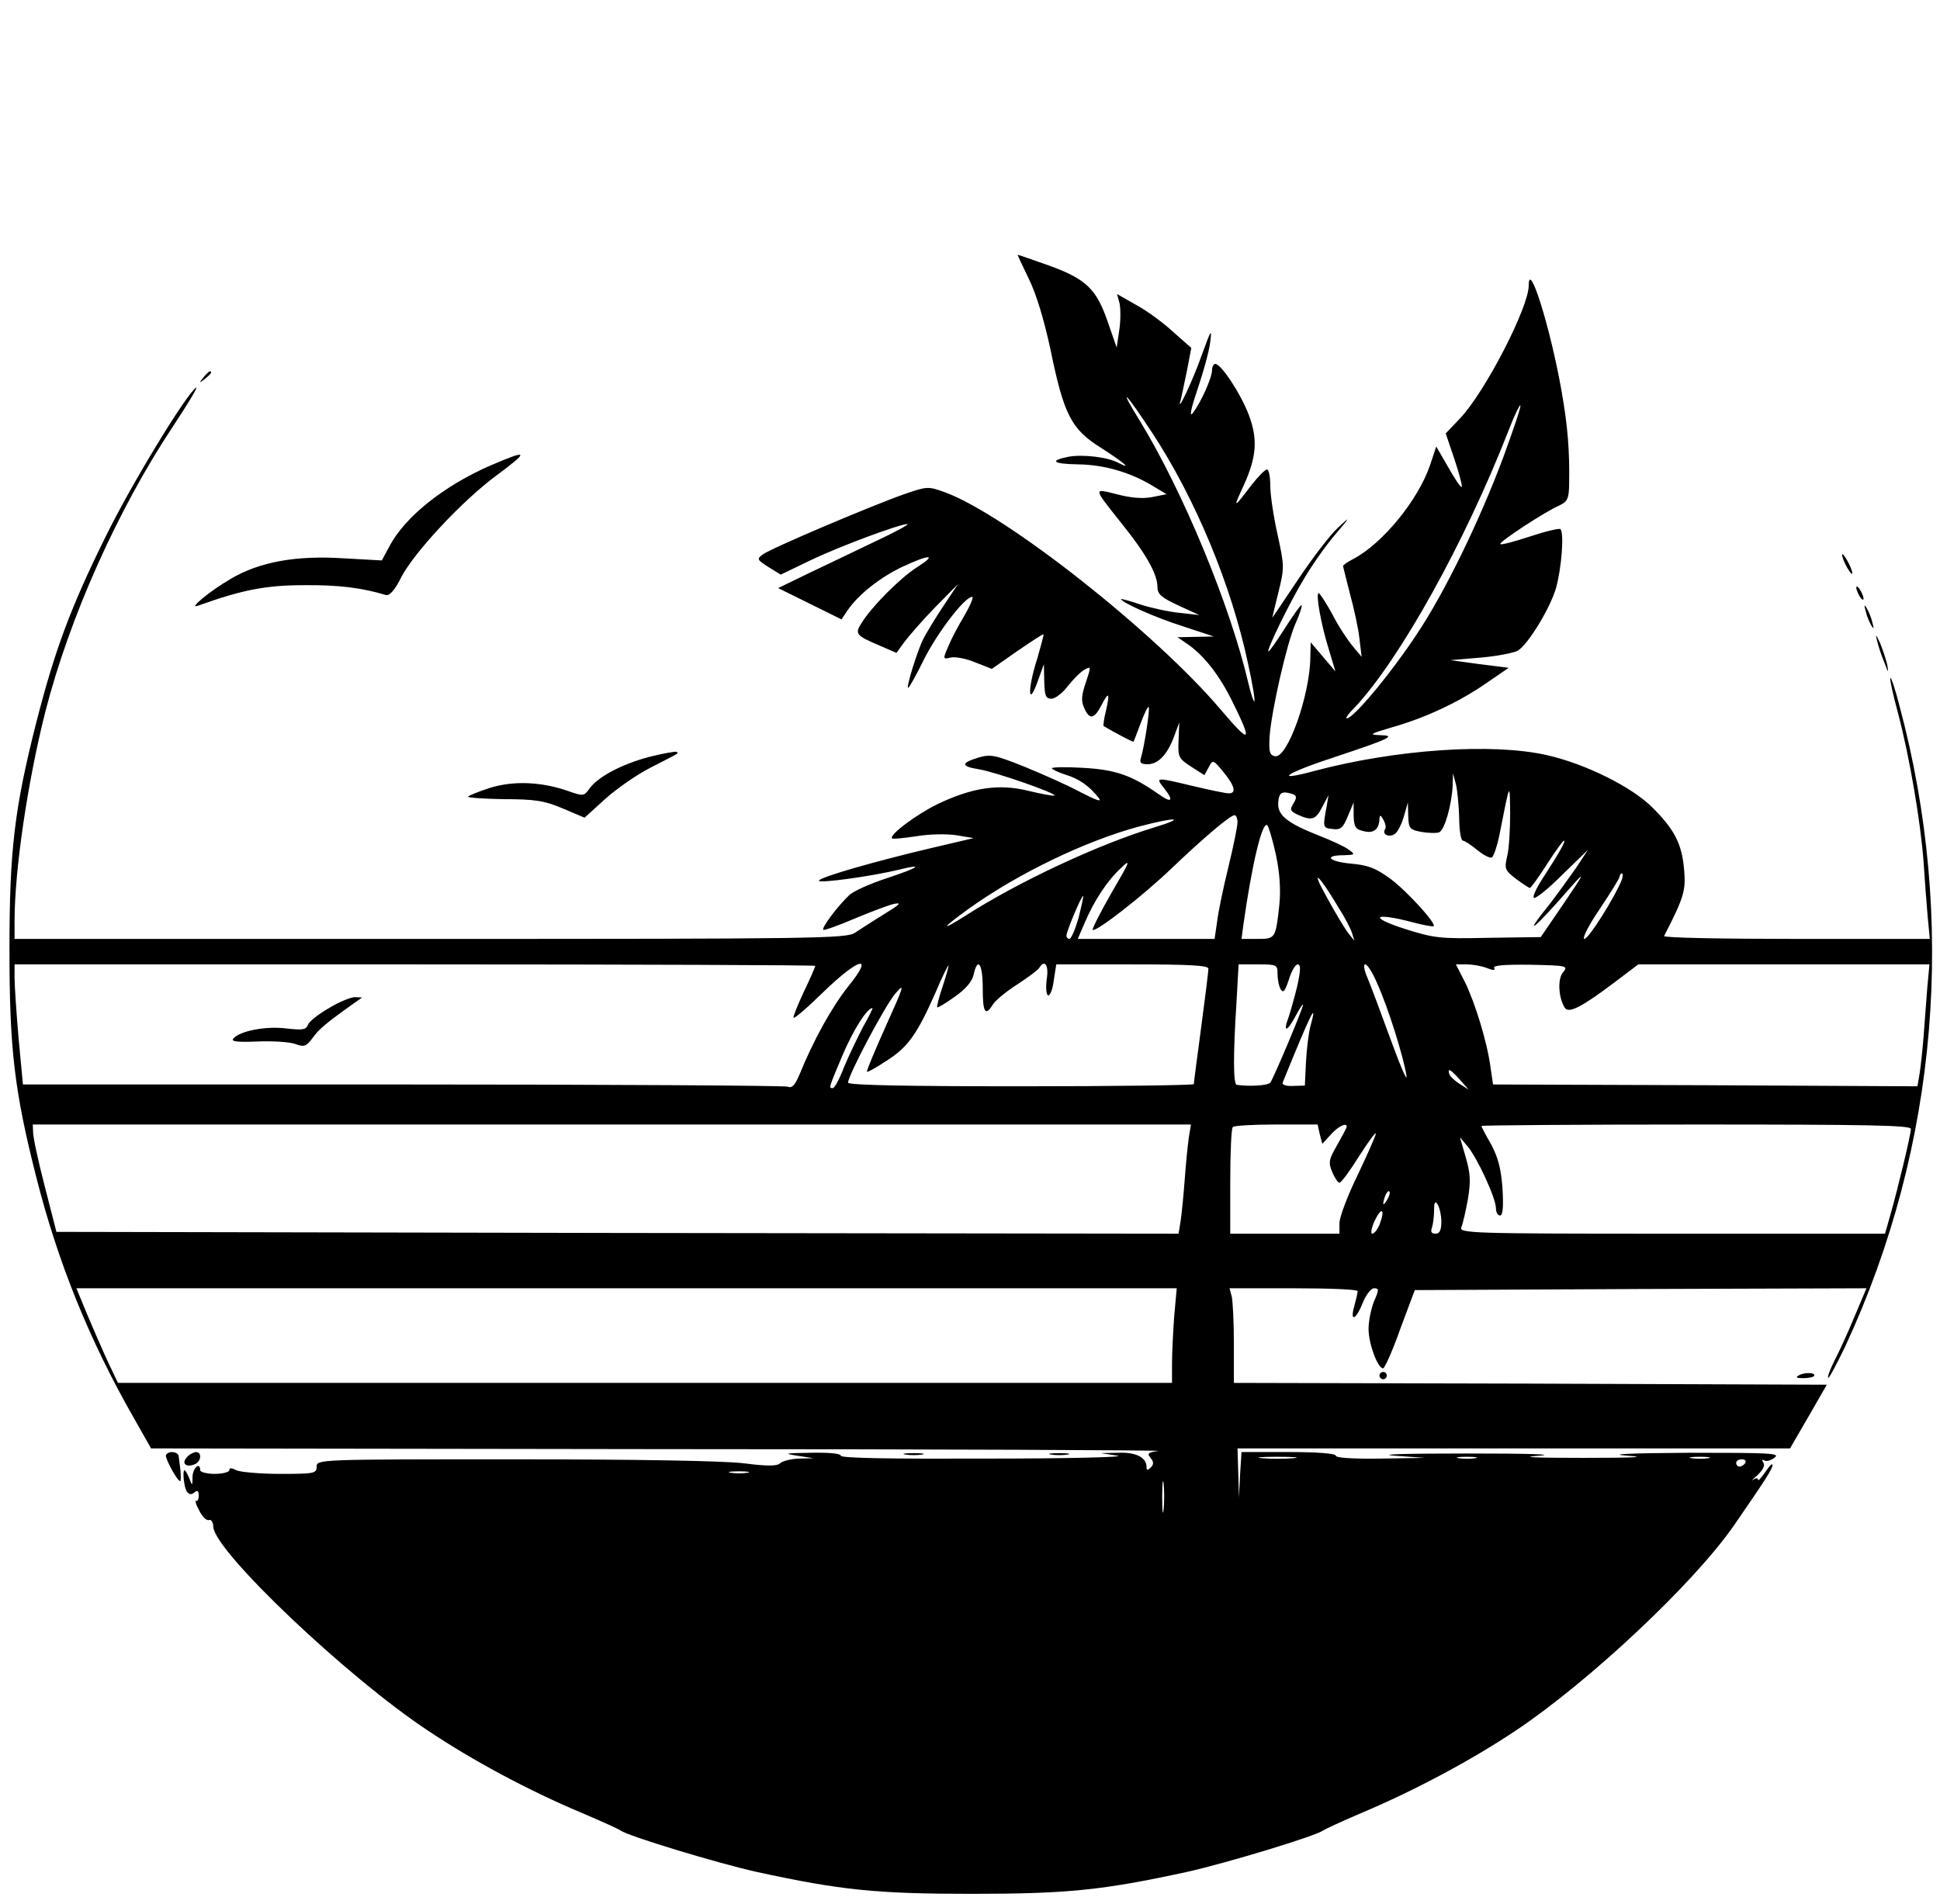
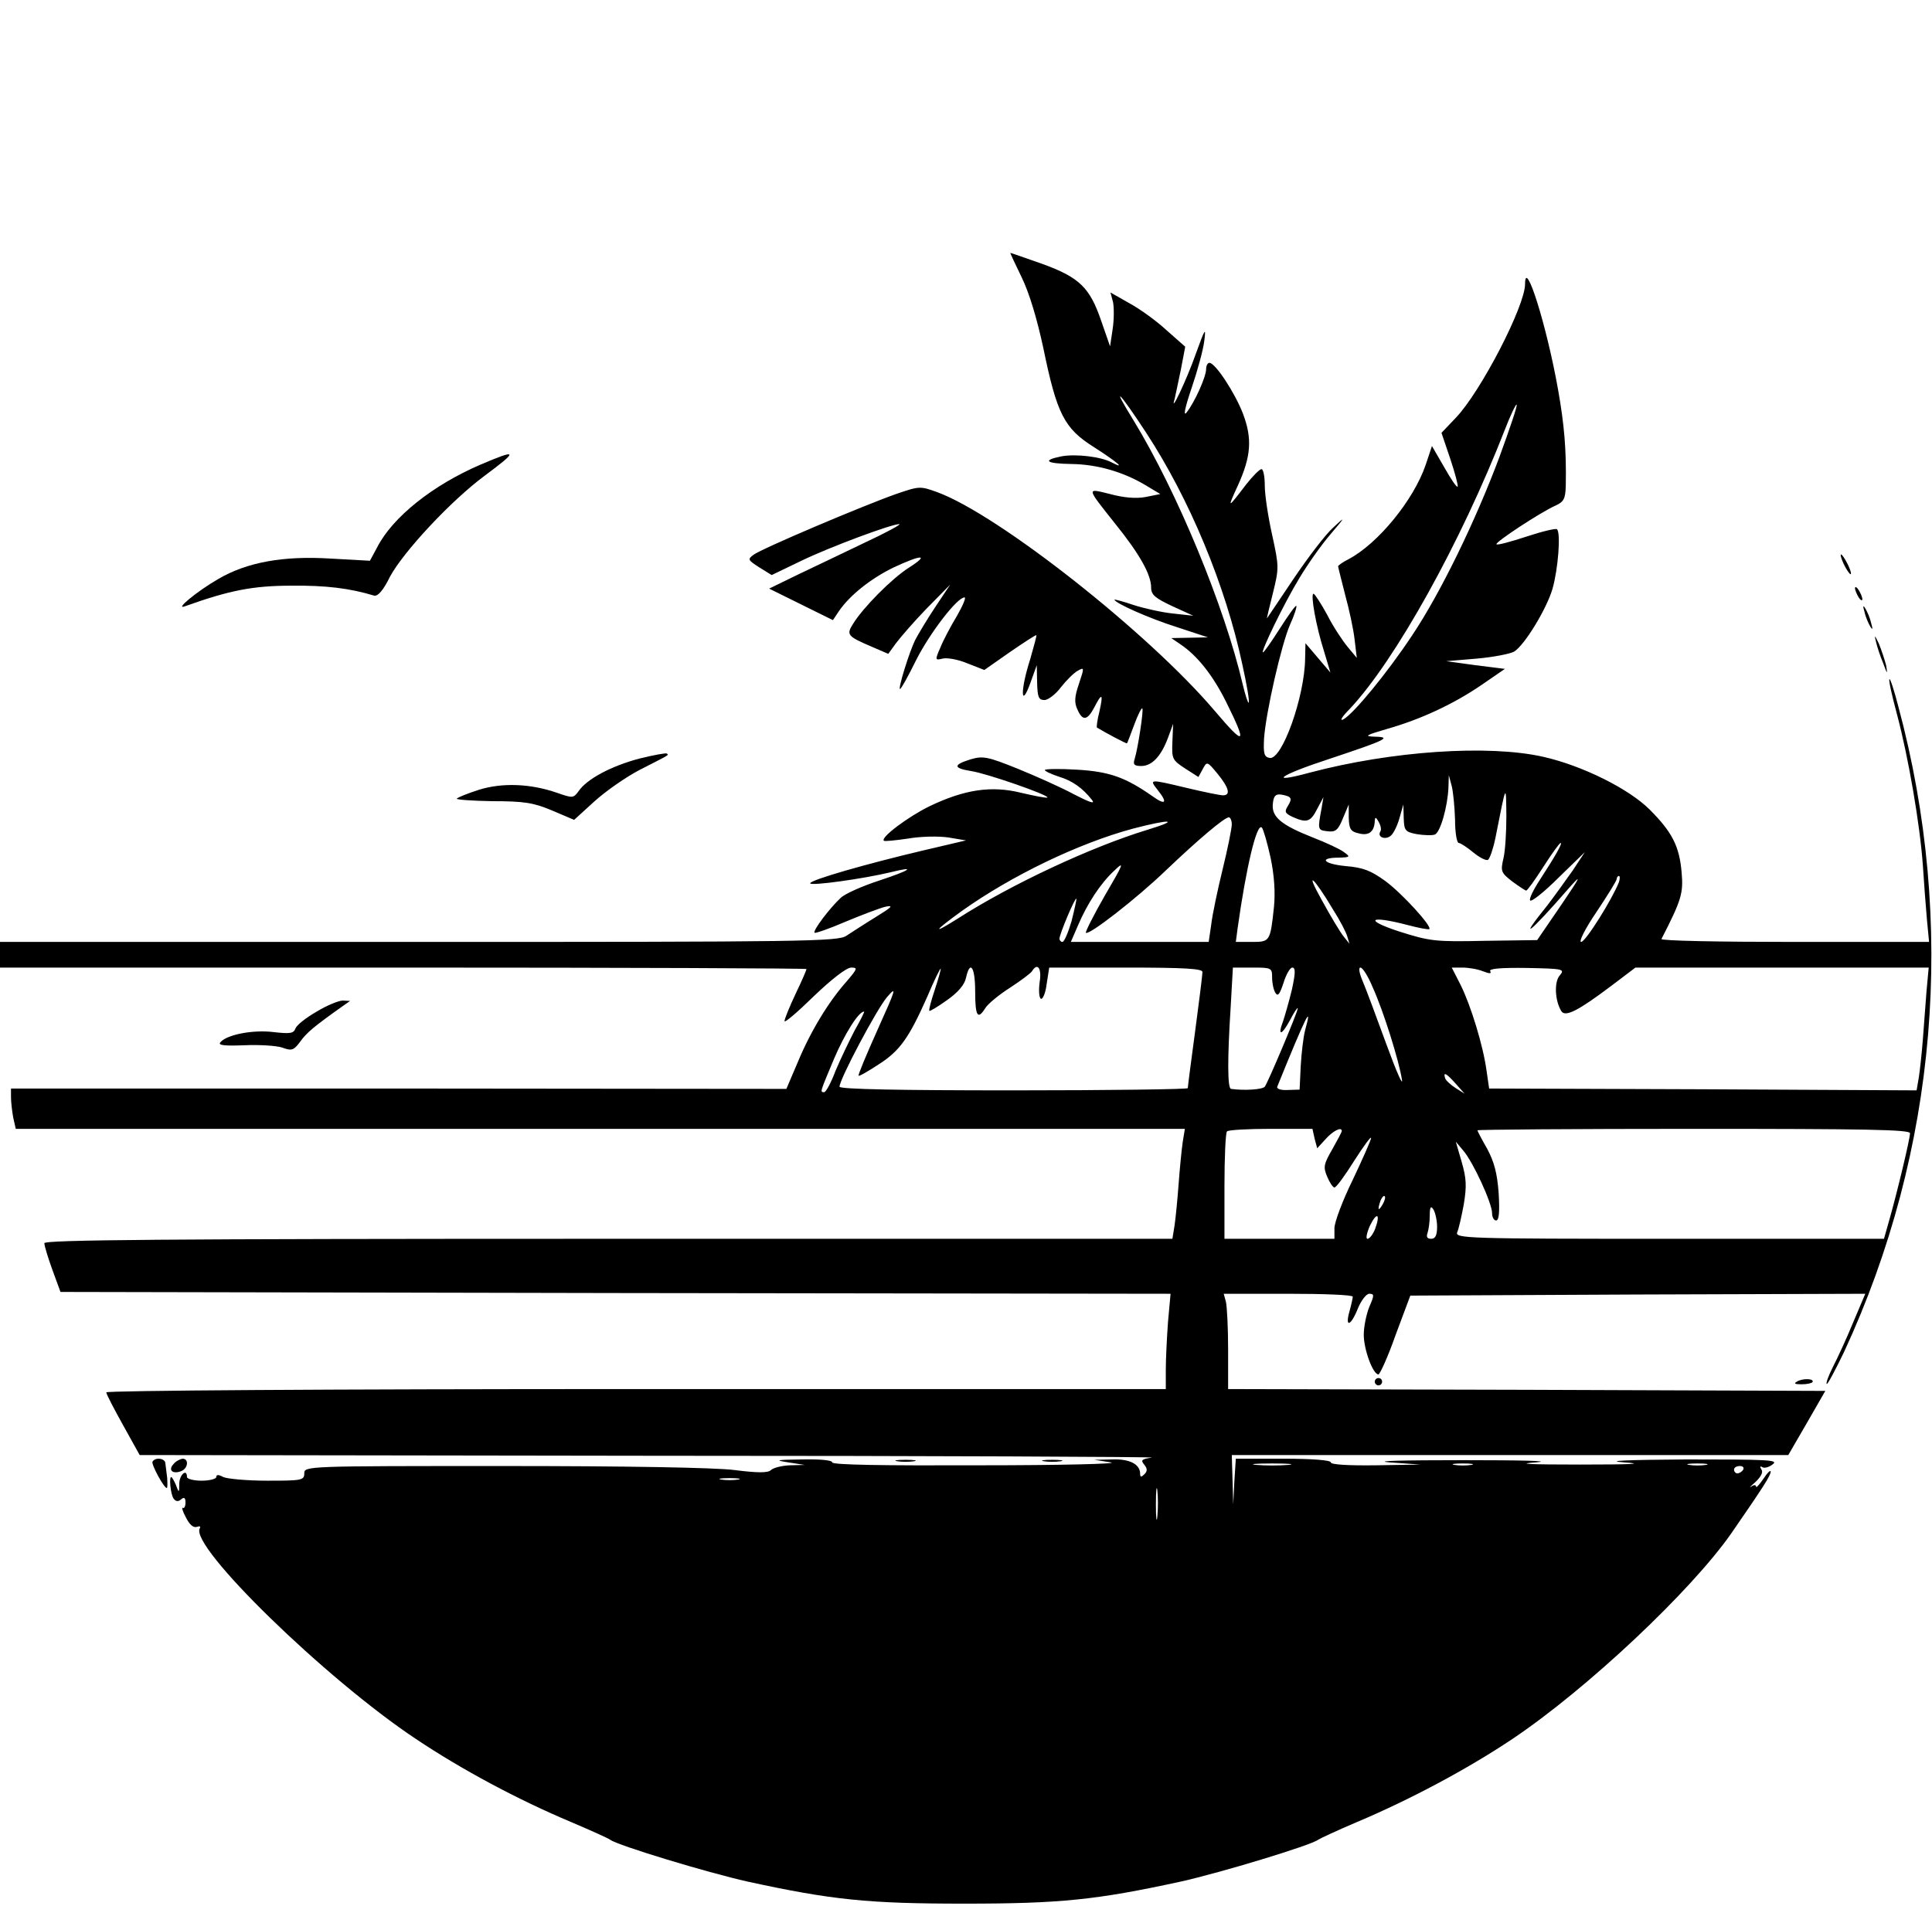
- <svg xmlns="http://www.w3.org/2000/svg" version="1.0" width="533pt" height="523pt" viewBox="0 0 533 523" preserveAspectRatio="xMidYMid meet">
-   <g transform="translate(0,523) scale(0.1,-0.1)" fill="#000000" stroke="none">
-     <path d="M2827 4463 c21 -43 42 -114 59 -193 37 -180 57 -219 138 -270 61 -39 90 -63 49 -42 -29 16 -98 24 -137 17 -55 -11 -43 -20 27 -21 71 -1 142 -22 202 -58 l40 -24 -40 -8 c-26 -5 -60 -2 -97 8 -65 16 -66 20 14 -81 67 -83 98 -139 98 -174 0 -20 11 -29 58 -51 l57 -26 -55 6 c-30 3 -79 14 -107 23 -29 10 -53 16 -53 15 0 -9 94 -51 170 -75 l85 -28 -50 -1 -50 -1 25 -17 c46 -31 88 -84 124 -156 59 -119 53 -124 -31 -25 -179 211 -588 534 -756 596 -47 17 -49 17 -113 -5 -88 -31 -367 -149 -389 -166 -16 -12 -15 -14 16 -34 l34 -21 81 39 c81 39 246 100 267 100 7 0 -35 -23 -93 -50 -58 -28 -140 -67 -184 -88 l-78 -38 87 -43 87 -43 16 24 c30 44 87 89 148 119 79 37 101 37 43 0 -47 -30 -125 -109 -152 -153 -19 -30 -16 -34 52 -63 l44 -19 21 29 c12 16 49 59 84 95 l64 65 -40 -60 c-22 -33 -46 -73 -55 -90 -17 -34 -48 -135 -42 -135 3 0 23 36 45 81 38 74 111 169 131 169 5 0 -5 -23 -21 -51 -17 -28 -37 -66 -45 -86 -15 -34 -14 -35 6 -30 12 3 42 -2 68 -13 l46 -18 70 49 c38 26 70 47 72 46 1 -2 -7 -31 -17 -66 -27 -84 -26 -137 0 -66 l18 50 1 -47 c1 -40 4 -48 20 -48 10 0 31 16 45 35 15 19 35 39 46 45 18 10 18 9 3 -36 -12 -35 -13 -51 -4 -70 14 -32 27 -30 46 6 21 41 25 38 14 -11 -6 -23 -8 -42 -7 -44 23 -14 81 -45 82 -43 2 2 10 25 20 51 10 27 20 47 22 44 4 -4 -12 -109 -21 -138 -5 -15 -1 -19 18 -19 29 0 54 26 73 77 l14 38 -2 -49 c-2 -47 0 -50 35 -73 l36 -23 12 22 c11 21 12 21 40 -13 31 -38 37 -59 15 -59 -8 0 -52 9 -98 20 -105 25 -104 25 -79 -7 27 -34 20 -41 -16 -15 -73 51 -117 67 -206 72 -48 3 -87 2 -87 -1 0 -3 17 -11 38 -18 37 -11 65 -31 91 -64 9 -12 -7 -6 -50 16 -35 19 -105 50 -154 70 -82 33 -94 35 -128 25 -48 -15 -47 -24 3 -32 44 -7 213 -66 207 -72 -2 -2 -34 4 -72 13 -81 20 -154 9 -250 -37 -57 -28 -134 -85 -124 -94 2 -2 32 1 66 6 34 6 83 7 110 3 l48 -8 -115 -27 c-157 -37 -310 -81 -310 -90 0 -8 144 12 219 30 72 18 56 6 -32 -23 -46 -15 -93 -36 -104 -47 -30 -28 -77 -90 -71 -95 2 -2 40 11 84 30 43 18 93 37 109 41 24 5 18 -1 -26 -28 -31 -19 -66 -42 -80 -51 -22 -16 -114 -17 -1166 -17 l-1143 0 0 49 c0 140 36 384 85 577 66 257 198 553 350 782 41 62 70 110 64 107 -27 -17 -180 -269 -249 -410 -97 -196 -140 -314 -190 -509 -61 -240 -74 -355 -74 -626 0 -271 13 -386 74 -626 59 -233 146 -448 268 -661 l47 -83 1400 -2 c770 0 1385 -3 1367 -5 -28 -4 -31 -7 -21 -19 9 -11 9 -18 1 -26 -9 -9 -12 -9 -12 1 0 26 -29 41 -77 39 l-48 -1 45 -7 c25 -4 -136 -8 -357 -8 -263 -1 -403 1 -403 8 0 6 -33 9 -82 8 -71 -1 -77 -2 -38 -8 l45 -7 -41 -1 c-22 -1 -45 -7 -51 -13 -8 -8 -36 -8 -99 0 -54 7 -302 11 -631 11 -536 0 -543 0 -543 -20 0 -19 -7 -20 -101 -20 -55 0 -109 5 -120 10 -13 7 -19 7 -19 0 0 -5 -18 -10 -40 -10 -22 0 -40 5 -40 10 0 24 -20 7 -21 -17 0 -27 -1 -27 -9 -5 -5 12 -11 22 -13 22 -6 0 -2 -45 6 -58 6 -9 13 -10 21 -3 8 7 12 5 12 -9 0 -10 -4 -17 -7 -14 -4 2 -1 -10 8 -26 8 -17 20 -29 27 -27 6 3 12 -6 12 -19 5 -68 367 -412 589 -559 124 -83 277 -165 422 -226 54 -23 103 -45 108 -49 20 -15 263 -89 375 -114 230 -50 328 -60 590 -60 262 0 360 10 590 60 112 25 355 99 375 114 6 4 53 26 105 48 147 62 304 146 425 227 203 136 488 404 598 562 87 126 107 157 107 168 0 5 -9 -3 -20 -20 -11 -16 -20 -26 -20 -21 0 5 -6 5 -13 0 -7 -5 -2 1 11 12 15 14 22 27 17 34 -5 8 -4 11 2 7 6 -4 19 0 29 8 16 12 -15 13 -236 13 -165 -1 -225 -4 -170 -8 59 -4 22 -6 -120 -6 -139 0 -178 2 -120 6 48 4 -39 6 -200 6 -161 0 -248 -2 -200 -6 l85 -6 -122 -2 c-77 -1 -123 2 -123 8 0 6 -50 10 -130 10 l-129 0 -4 -62 -3 -63 -2 68 -2 67 759 0 759 0 51 88 50 87 -815 3 -814 2 0 108 c0 59 -3 117 -6 130 l-6 22 176 0 c97 0 176 -3 176 -8 0 -4 -4 -22 -9 -40 -13 -46 4 -40 23 8 9 22 23 40 31 40 14 0 14 -4 0 -36 -8 -20 -15 -54 -15 -76 0 -40 25 -108 40 -108 4 0 26 48 47 108 l40 107 620 3 621 2 -33 -78 c-18 -44 -43 -98 -55 -121 -12 -24 -20 -45 -17 -47 2 -2 23 37 47 87 255 550 307 1171 148 1762 -11 43 -22 76 -24 74 -3 -2 7 -46 21 -98 31 -117 62 -298 70 -409 3 -47 8 -113 11 -147 l6 -63 -367 0 c-202 0 -365 3 -363 8 55 107 60 125 55 182 -6 71 -26 110 -87 171 -57 57 -184 120 -290 144 -150 34 -414 16 -637 -43 -118 -32 -83 -7 55 38 153 51 170 59 122 60 -30 1 -25 4 33 21 92 26 182 68 258 120 l64 44 -80 10 -80 11 83 7 c46 4 91 13 102 19 29 18 89 117 105 172 15 53 23 152 12 162 -3 3 -41 -6 -83 -20 -43 -14 -79 -24 -82 -21 -5 5 121 88 162 106 22 10 26 19 27 53 2 98 -4 167 -21 263 -31 175 -90 362 -90 288 0 -60 -121 -294 -189 -365 l-39 -41 24 -71 c13 -39 22 -73 20 -76 -3 -2 -19 22 -37 54 l-33 57 -17 -51 c-33 -97 -131 -216 -211 -258 -16 -8 -28 -17 -28 -19 0 -3 9 -37 19 -77 11 -40 23 -95 26 -123 l6 -50 -25 30 c-14 17 -40 56 -56 88 -17 31 -34 57 -37 57 -9 0 7 -89 28 -155 l18 -60 -34 40 -34 40 -1 -42 c-1 -103 -63 -278 -97 -271 -15 3 -17 12 -15 53 5 71 47 256 71 311 12 26 19 49 17 51 -2 2 -22 -26 -45 -62 -23 -36 -43 -65 -46 -65 -7 0 57 133 99 202 22 37 60 91 85 120 42 49 42 51 7 18 -21 -19 -69 -82 -108 -140 -39 -58 -71 -106 -72 -107 -1 -2 6 29 16 68 17 69 17 73 -2 160 -11 49 -20 109 -20 134 0 25 -4 45 -9 45 -5 0 -24 -19 -42 -42 -51 -67 -52 -67 -23 -4 37 81 40 129 15 196 -22 58 -76 140 -92 140 -5 0 -9 -8 -9 -17 0 -21 -31 -90 -53 -118 -10 -13 -5 12 13 65 16 47 32 105 35 130 5 39 2 34 -23 -35 -24 -69 -72 -170 -58 -124 2 10 10 45 17 80 l12 63 -51 45 c-28 26 -74 59 -102 74 l-51 29 7 -26 c3 -15 3 -48 -1 -74 l-7 -47 -24 69 c-31 91 -59 119 -161 156 -46 16 -85 30 -87 30 -1 0 13 -30 31 -67z m339 -423 c118 -180 217 -417 263 -634 12 -54 20 -101 17 -103 -2 -2 -9 20 -16 49 -50 214 -179 526 -298 721 -63 102 -40 80 34 -33z m964 -67 c-65 -174 -161 -372 -239 -488 -67 -101 -159 -213 -187 -228 -11 -5 -3 8 18 29 124 132 303 454 423 762 15 39 30 70 32 68 3 -2 -19 -66 -47 -143z m-121 -990 c0 -35 5 -63 10 -63 5 0 23 -12 40 -26 17 -14 35 -23 40 -20 5 4 14 30 20 59 30 152 29 150 30 62 0 -44 -3 -97 -8 -117 -8 -35 -7 -39 24 -63 19 -14 36 -25 38 -25 3 0 24 29 47 65 23 36 44 65 47 65 6 0 -16 -38 -55 -98 -19 -29 -32 -55 -28 -59 4 -4 39 24 78 63 l71 69 -33 -50 c-19 -27 -50 -70 -69 -95 -84 -104 -48 -76 57 45 38 43 35 36 -20 -45 l-65 -95 -144 -2 c-135 -3 -149 -1 -234 26 -97 32 -78 44 25 17 30 -8 57 -13 59 -11 7 8 -74 97 -120 131 -40 29 -61 37 -109 41 -61 6 -74 23 -17 23 30 1 31 2 13 15 -10 8 -49 26 -85 40 -86 34 -113 56 -109 92 2 22 8 27 23 25 28 -5 31 -10 18 -31 -10 -16 -8 -20 13 -30 38 -17 49 -14 67 22 l17 32 -5 -30 c-11 -59 -11 -60 16 -63 22 -3 29 3 42 35 l16 38 0 -36 c1 -31 5 -38 28 -43 27 -7 42 5 43 34 1 12 3 11 11 -3 5 -9 8 -21 4 -26 -9 -16 16 -24 30 -10 8 8 18 30 23 49 l10 35 1 -37 c1 -34 4 -38 36 -44 19 -3 41 -4 49 -1 15 6 35 77 37 129 l1 33 8 -30 c4 -16 8 -58 9 -92z m-609 -12 c0 -11 -11 -66 -25 -123 -14 -57 -28 -124 -31 -150 l-7 -48 -188 0 -188 0 19 44 c26 61 62 116 100 151 28 27 25 19 -26 -68 -31 -54 -54 -100 -52 -102 8 -8 139 94 218 170 87 83 160 145 172 145 4 0 8 -9 8 -19z m-230 -15 c-154 -47 -372 -149 -517 -242 -73 -46 -66 -35 10 20 136 97 319 185 467 225 103 27 132 25 40 -3z m336 -77 c10 -48 13 -95 9 -134 -10 -94 -11 -95 -60 -95 l-44 0 5 38 c23 164 52 288 66 274 4 -4 15 -42 24 -83z m171 -142 c18 -28 35 -61 38 -72 l6 -20 -16 20 c-9 11 -36 56 -60 100 -47 84 -22 63 32 -28z m779 76 c-18 -46 -91 -163 -103 -163 -7 0 10 35 42 82 30 45 55 85 55 90 0 4 3 8 6 8 3 0 3 -8 0 -17z m-1493 -106 c-9 -31 -20 -57 -25 -57 -4 0 -8 4 -8 9 0 12 42 112 46 109 1 -2 -5 -29 -13 -61z m-723 -131 c0 -2 -13 -33 -30 -68 -16 -34 -30 -68 -30 -74 0 -6 36 25 80 68 101 98 144 108 70 17 -45 -57 -95 -147 -134 -243 -12 -28 -20 -37 -32 -32 -8 3 -485 6 -1058 6 l-1043 0 -12 128 c-6 70 -11 144 -11 165 l0 37 1100 0 c605 0 1100 -2 1100 -4z m350 -56 c-10 -30 -17 -56 -15 -58 1 -2 23 11 48 29 30 21 48 42 52 61 11 50 25 30 25 -37 0 -68 7 -79 28 -45 7 11 37 36 67 55 29 19 56 39 60 45 15 25 27 8 21 -29 -3 -22 -2 -42 3 -46 5 -3 13 15 16 40 l7 45 209 0 c161 0 209 -3 209 -12 0 -7 -9 -80 -20 -162 -11 -81 -20 -151 -20 -155 0 -3 -214 -6 -475 -6 -310 0 -475 3 -475 10 0 20 101 211 130 245 27 31 24 22 -26 -89 -30 -67 -54 -124 -52 -126 2 -2 26 12 55 31 58 37 83 73 133 186 18 43 35 77 36 75 1 -1 -6 -27 -16 -57z m920 33 c0 -16 4 -34 9 -42 7 -11 12 -3 22 27 7 23 18 42 24 42 9 0 9 -14 -1 -60 -8 -33 -19 -71 -24 -86 -16 -42 -4 -40 19 3 11 21 20 35 21 32 0 -10 -81 -202 -90 -214 -7 -8 -56 -11 -92 -6 -10 1 -10 84 -1 224 l6 107 54 0 c51 0 53 -1 53 -27z m274 -26 c30 -66 72 -201 80 -252 4 -22 -15 21 -42 95 -27 74 -56 152 -65 173 -9 21 -12 37 -6 37 6 0 21 -24 33 -53z m301 43 c18 -7 24 -7 20 0 -5 7 28 10 99 9 100 -2 105 -3 91 -20 -16 -17 -14 -69 4 -98 11 -17 47 2 136 69 l66 50 400 0 400 0 -6 -65 c-3 -36 -7 -95 -10 -132 -3 -38 -8 -84 -11 -103 l-6 -35 -583 3 -583 2 -7 48 c-9 68 -43 179 -71 235 l-24 47 29 0 c16 0 41 -4 56 -10z m-1714 -162 c-15 -29 -39 -79 -52 -110 -12 -32 -26 -58 -31 -58 -12 0 -11 0 27 91 29 68 67 129 82 129 2 0 -10 -24 -26 -52z m1229 1 c-5 -19 -10 -63 -12 -98 l-3 -64 -33 -1 c-18 -1 -30 3 -28 9 79 195 97 230 76 154z m411 -146 l24 -27 -24 15 c-14 9 -27 21 -29 27 -6 19 3 14 29 -15z m-745 -160 c-3 -21 -8 -72 -11 -113 -3 -41 -8 -92 -11 -113 l-6 -37 -1541 2 -1542 3 -32 125 c-18 69 -32 135 -32 148 l-1 22 1591 0 1591 0 -6 -37z m360 10 l7 -26 22 24 c20 23 45 36 45 23 0 -3 -12 -25 -26 -50 -23 -40 -25 -48 -14 -74 7 -17 16 -30 20 -30 5 0 29 33 54 73 25 39 46 68 46 62 0 -5 -23 -57 -50 -114 -28 -57 -50 -116 -50 -132 l0 -29 -150 0 -150 0 0 143 c0 79 3 147 7 150 3 4 57 7 119 7 l114 0 6 -27z m1624 15 c0 -16 -36 -165 -56 -235 l-15 -53 -586 0 c-553 0 -585 1 -578 18 4 9 12 44 18 77 8 49 7 70 -6 115 l-16 55 21 -25 c27 -32 78 -143 78 -170 0 -11 5 -20 11 -20 8 0 10 23 7 74 -4 55 -12 85 -31 121 -15 26 -27 49 -27 51 0 2 266 4 590 4 469 0 590 -2 590 -12z m-1439 -195 c-12 -20 -14 -14 -5 12 4 9 9 14 11 11 3 -2 0 -13 -6 -23z m149 -60 c0 -24 -5 -33 -16 -33 -11 0 -14 5 -10 16 3 9 6 30 6 47 0 24 3 28 10 17 5 -8 10 -30 10 -47z m-169 -6 c-6 -15 -15 -27 -21 -27 -5 0 -2 16 7 36 19 39 29 32 14 -9z m-565 -254 c-3 -42 -6 -100 -6 -130 l0 -53 -1448 0 -1448 0 -18 38 c-17 34 -65 145 -87 200 l-9 22 1512 0 1511 0 -7 -77z m327 -390 c-24 -2 -62 -2 -85 0 -24 2 -5 4 42 4 47 0 66 -2 43 -4z m500 0 c-13 -2 -33 -2 -45 0 -13 2 -3 4 22 4 25 0 35 -2 23 -4z m640 0 c-13 -2 -33 -2 -45 0 -13 2 -3 4 22 4 25 0 35 -2 23 -4z m102 -13 c-3 -5 -10 -10 -16 -10 -5 0 -9 5 -9 10 0 6 7 10 16 10 8 0 12 -4 9 -10z m-2742 -27 c-13 -2 -33 -2 -45 0 -13 2 -3 4 22 4 25 0 35 -2 23 -4z m1144 -100 c-2 -21 -4 -6 -4 32 0 39 2 55 4 38 2 -18 2 -50 0 -70z" />
-     <path d="M904 2460 c-28 -16 -54 -36 -58 -46 -5 -14 -15 -15 -60 -10 -56 7 -128 -7 -145 -28 -7 -8 11 -10 64 -8 41 2 88 -1 104 -6 27 -10 32 -8 50 16 17 24 37 41 116 97 l20 14 -20 1 c-11 0 -43 -13 -71 -30z" />
-     <path d="M559 4193 c-13 -16 -12 -17 4 -4 9 7 17 15 17 17 0 8 -8 3 -21 -13z" />
-     <path d="M1350 3952 c-130 -56 -239 -143 -281 -225 l-20 -37 -108 6 c-128 8 -228 -10 -306 -56 -59 -34 -121 -86 -90 -74 120 43 185 56 290 56 94 1 159 -7 225 -27 10 -3 25 13 44 52 37 68 165 206 258 275 93 69 91 74 -12 30z" />
-     <path d="M5061 3705 c0 -5 6 -21 14 -35 8 -14 14 -20 14 -15 0 6 -6 21 -14 35 -8 14 -14 21 -14 15z" />
-     <path d="M5100 3615 c0 -5 5 -17 10 -25 5 -8 10 -10 10 -5 0 6 -5 17 -10 25 -5 8 -10 11 -10 5z" />
-     <path d="M5126 3550 c3 -14 11 -32 16 -40 6 -10 7 -7 2 10 -3 14 -11 32 -16 40 -6 10 -7 7 -2 -10z" />
-     <path d="M5157 3470 c3 -14 12 -41 20 -60 11 -30 12 -31 8 -6 -4 16 -13 43 -20 60 -11 23 -13 25 -8 6z" />
-     <path d="M1783 3150 c-75 -20 -142 -55 -165 -89 -14 -19 -16 -19 -59 -4 -72 25 -149 28 -213 8 -31 -10 -58 -21 -60 -24 -2 -3 42 -6 97 -7 86 0 112 -4 162 -25 l61 -26 56 51 c31 28 87 67 124 86 84 43 78 39 73 44 -2 2 -36 -4 -76 -14z" />
-     <path d="M3790 1450 c0 -5 5 -10 10 -10 6 0 10 5 10 10 0 6 -4 10 -10 10 -5 0 -10 -4 -10 -10z" />
-     <path d="M4941 1450 c-9 -5 -4 -7 13 -7 15 0 28 3 30 6 6 10 -28 11 -43 1z" />
-     <path d="M456 1232 c-4 -7 31 -72 39 -72 2 0 2 12 1 28 -2 15 -4 33 -5 40 -1 13 -27 17 -35 4z" />
-     <path d="M513 1225 c-15 -16 -2 -28 21 -19 19 7 22 34 4 34 -7 -1 -19 -7 -25 -15z" />
-     <path d="M2488 1233 c12 -2 32 -2 45 0 12 2 2 4 -23 4 -25 0 -35 -2 -22 -4z" />
-     <path d="M2888 1233 c12 -2 32 -2 45 0 12 2 2 4 -23 4 -25 0 -35 -2 -22 -4z" />
+ <svg xmlns="http://www.w3.org/2000/svg" version="1.0" width="527pt" height="520pt" viewBox="0 0 527 520" preserveAspectRatio="xMidYMid meet">
+   <g transform="translate(0,520) scale(0.1,-0.1)" fill="#000000" stroke="none">
+     <path d="M2787 4443 c21 -43 42 -114 59 -193 37 -180 57 -219 138 -270 61 -39 90 -63 49 -42 -29 16 -98 24 -137 17 -55 -11 -43 -20 27 -21 71 -1 142 -22 202 -58 l40 -24 -40 -8 c-26 -5 -60 -2 -97 8 -65 16 -66 20 14 -81 67 -83 98 -139 98 -174 0 -20 11 -29 58 -51 l57 -26 -55 6 c-30 3 -79 14 -107 23 -29 10 -53 16 -53 15 0 -9 94 -51 170 -75 l85 -28 -50 -1 -50 -1 25 -17 c46 -31 88 -84 124 -156 59 -119 53 -124 -31 -25 -179 211 -588 534 -756 596 -47 17 -49 17 -113 -5 -88 -31 -367 -149 -389 -166 -16 -12 -15 -14 16 -34 l34 -21 81 39 c81 39 246 100 267 100 7 0 -35 -23 -93 -50 -58 -28 -140 -67 -184 -88 l-78 -38 87 -43 87 -43 16 24 c30 44 87 89 148 119 79 37 101 37 43 0 -47 -30 -125 -109 -152 -153 -19 -30 -16 -34 52 -63 l44 -19 21 29 c12 16 49 59 84 95 l64 65 -40 -60 c-22 -33 -46 -73 -55 -90 -17 -34 -48 -135 -42 -135 3 0 23 36 45 81 38 74 111 169 131 169 5 0 -5 -23 -21 -51 -17 -28 -37 -66 -45 -86 -15 -34 -14 -35 6 -30 12 3 42 -2 68 -13 l46 -18 70 49 c38 26 70 47 72 46 1 -2 -7 -31 -17 -66 -27 -84 -26 -137 0 -66 l18 50 1 -47 c1 -40 4 -48 20 -48 10 0 31 16 45 35 15 19 35 39 46 45 18 10 18 9 3 -36 -12 -35 -13 -51 -4 -70 14 -32 27 -30 46 6 21 41 25 38 14 -11 -6 -23 -8 -42 -7 -44 23 -14 81 -45 82 -43 2 2 10 25 20 51 10 27 20 47 22 44 4 -4 -12 -109 -21 -138 -5 -15 -1 -19 18 -19 29 0 54 26 73 77 l14 38 -2 -49 c-2 -47 0 -50 35 -73 l36 -23 12 22 c11 21 12 21 40 -13 31 -38 37 -59 15 -59 -8 0 -52 9 -98 20 -105 25 -104 25 -79 -7 27 -34 20 -41 -16 -15 -73 51 -117 67 -206 72 -48 3 -87 2 -87 -1 0 -3 17 -11 38 -18 37 -11 65 -31 91 -64 9 -12 -7 -6 -50 16 -35 19 -105 50 -154 70 -82 33 -94 35 -128 25 -48 -15 -47 -24 3 -32 44 -7 213 -66 207 -72 -2 -2 -34 4 -72 13 -81 20 -154 9 -250 -37 -57 -28 -134 -85 -124 -94 2 -2 32 1 66 6 34 6 83 7 110 3 l48 -8 -115 -27 c-157 -37 -310 -81 -310 -90 0 -8 144 12 219 30 72 18 56 6 -32 -23 -46 -15 -93 -36 -104 -47 -30 -28 -77 -90 -71 -95 2 -2 40 11 84 30 43 18 93 37 109 41 24 5 18 -1 -26 -28 -31 -19 -66 -42 -80 -51 -22 -16 -114 -17 -1166 -17 l-1143 0 0 -35 0 -35 1100 0 c605 0 1100 -2 1100 -4 0 -2 -13 -33 -30 -68 -16 -34 -30 -68 -30 -74 0 -6 36 25 80 68 48 46 89 78 102 78 18 0 17 -3 -12 -37 -49 -55 -98 -135 -133 -219 l-32 -75 -1058 1 -1057 0 0 -24 c0 -13 3 -38 6 -55 l7 -31 1594 0 1595 0 -6 -37 c-3 -21 -8 -72 -11 -113 -3 -41 -8 -92 -11 -113 l-6 -37 -1539 0 c-1225 0 -1539 -3 -1538 -12 0 -7 10 -40 22 -73 l22 -60 1514 -3 1514 -2 -7 -77 c-3 -42 -6 -100 -6 -130 l0 -53 -1445 0 c-840 0 -1445 -4 -1445 -9 0 -5 21 -45 46 -90 l45 -81 1397 -2 c768 0 1382 -3 1364 -5 -28 -4 -31 -7 -21 -19 9 -11 9 -18 1 -26 -9 -9 -12 -9 -12 1 0 26 -29 41 -77 39 l-48 -1 45 -7 c25 -4 -136 -8 -357 -8 -263 -1 -403 1 -403 8 0 6 -33 9 -82 8 -71 -1 -77 -2 -38 -8 l45 -7 -41 -1 c-22 -1 -45 -7 -51 -13 -8 -8 -36 -8 -99 0 -54 7 -302 11 -631 11 -536 0 -543 0 -543 -20 0 -19 -7 -20 -101 -20 -55 0 -109 5 -120 10 -13 7 -19 7 -19 0 0 -5 -18 -10 -40 -10 -22 0 -40 5 -40 10 0 24 -20 7 -21 -17 0 -27 -1 -27 -9 -5 -5 12 -11 22 -13 22 -6 0 -2 -45 6 -58 6 -9 13 -10 21 -3 8 7 12 5 12 -9 0 -10 -4 -17 -7 -14 -4 2 -1 -10 8 -26 10 -20 20 -29 30 -26 8 3 11 1 8 -4 -29 -48 343 -411 590 -575 124 -83 277 -165 422 -226 54 -23 103 -45 108 -49 20 -15 263 -89 375 -114 230 -50 328 -60 590 -60 262 0 360 10 590 60 112 25 355 99 375 114 6 4 53 26 105 48 147 62 304 146 425 227 203 136 488 404 598 562 87 126 107 157 107 168 0 5 -9 -3 -20 -20 -11 -16 -20 -26 -20 -21 0 5 -6 5 -13 0 -7 -5 -2 1 11 12 15 14 22 27 17 34 -5 8 -4 11 2 7 6 -4 19 0 29 8 16 12 -15 13 -236 13 -165 -1 -225 -4 -170 -8 59 -4 22 -6 -120 -6 -139 0 -178 2 -120 6 48 4 -39 6 -200 6 -161 0 -248 -2 -200 -6 l85 -6 -122 -2 c-77 -1 -123 2 -123 8 0 6 -50 10 -130 10 l-129 0 -4 -62 -3 -63 -2 68 -2 67 759 0 759 0 51 88 50 87 -815 3 -814 2 0 108 c0 59 -3 117 -6 130 l-6 22 176 0 c97 0 176 -3 176 -8 0 -4 -4 -22 -9 -40 -13 -46 4 -40 23 8 9 22 23 40 31 40 14 0 14 -4 0 -36 -8 -20 -15 -54 -15 -76 0 -40 25 -108 40 -108 4 0 26 48 47 108 l40 107 620 3 621 2 -33 -78 c-18 -44 -43 -98 -55 -121 -12 -24 -20 -45 -17 -47 2 -2 23 37 47 87 255 550 307 1171 148 1762 -11 43 -22 76 -24 74 -3 -2 7 -46 21 -98 31 -117 62 -298 70 -409 3 -47 8 -113 11 -147 l6 -63 -367 0 c-202 0 -365 3 -363 8 55 107 60 125 55 182 -6 71 -26 110 -87 171 -57 57 -184 120 -290 144 -150 34 -414 16 -637 -43 -118 -32 -83 -7 55 38 153 51 170 59 122 60 -30 1 -25 4 33 21 92 26 182 68 258 120 l64 44 -80 10 -80 11 83 7 c46 4 91 13 102 19 29 18 89 117 105 172 15 53 23 152 12 162 -3 3 -41 -6 -83 -20 -43 -14 -79 -24 -82 -21 -5 5 121 88 162 106 22 10 26 19 27 53 2 98 -4 167 -21 263 -31 175 -90 362 -90 288 0 -60 -121 -294 -189 -365 l-39 -41 24 -71 c13 -39 22 -73 20 -76 -3 -2 -19 22 -37 54 l-33 57 -17 -51 c-33 -97 -131 -216 -211 -258 -16 -8 -28 -17 -28 -19 0 -3 9 -37 19 -77 11 -40 23 -95 26 -123 l6 -50 -25 30 c-14 17 -40 56 -56 88 -17 31 -34 57 -37 57 -9 0 7 -89 28 -155 l18 -60 -34 40 -34 40 -1 -42 c-1 -103 -63 -278 -97 -271 -15 3 -17 12 -15 53 5 71 47 256 71 311 12 26 19 49 17 51 -2 2 -22 -26 -45 -62 -23 -36 -43 -65 -46 -65 -7 0 57 133 99 202 22 37 60 91 85 120 42 49 42 51 7 18 -21 -19 -69 -82 -108 -140 -39 -58 -71 -106 -72 -107 -1 -2 6 29 16 68 17 69 17 73 -2 160 -11 49 -20 109 -20 134 0 25 -4 45 -9 45 -5 0 -24 -19 -42 -42 -51 -67 -52 -67 -23 -4 37 81 40 129 15 196 -22 58 -76 140 -92 140 -5 0 -9 -8 -9 -17 0 -21 -31 -90 -53 -118 -10 -13 -5 12 13 65 16 47 32 105 35 130 5 39 2 34 -23 -35 -24 -69 -72 -170 -58 -124 2 10 10 45 17 80 l12 63 -51 45 c-28 26 -74 59 -102 74 l-51 29 7 -26 c3 -15 3 -48 -1 -74 l-7 -47 -24 69 c-31 91 -59 119 -161 156 -46 16 -85 30 -87 30 -1 0 13 -30 31 -67z m339 -423 c118 -180 217 -417 263 -634 12 -54 20 -101 17 -103 -2 -2 -9 20 -16 49 -50 214 -179 526 -298 721 -63 102 -40 80 34 -33z m964 -67 c-65 -174 -161 -372 -239 -488 -67 -101 -159 -213 -187 -228 -11 -5 -3 8 18 29 124 132 303 454 423 762 15 39 30 70 32 68 3 -2 -19 -66 -47 -143z m-121 -990 c0 -35 5 -63 10 -63 5 0 23 -12 40 -26 17 -14 35 -23 40 -20 5 4 14 30 20 59 30 152 29 150 30 62 0 -44 -3 -97 -8 -117 -8 -35 -7 -39 24 -63 19 -14 36 -25 38 -25 3 0 24 29 47 65 23 36 44 65 47 65 6 0 -16 -38 -55 -98 -19 -29 -32 -55 -28 -59 4 -4 39 24 78 63 l71 69 -33 -50 c-19 -27 -50 -70 -69 -95 -84 -104 -48 -76 57 45 38 43 35 36 -20 -45 l-65 -95 -144 -2 c-135 -3 -149 -1 -234 26 -97 32 -78 44 25 17 30 -8 57 -13 59 -11 7 8 -74 97 -120 131 -40 29 -61 37 -109 41 -61 6 -74 23 -17 23 30 1 31 2 13 15 -10 8 -49 26 -85 40 -86 34 -113 56 -109 92 2 22 8 27 23 25 28 -5 31 -10 18 -31 -10 -16 -8 -20 13 -30 38 -17 49 -14 67 22 l17 32 -5 -30 c-11 -59 -11 -60 16 -63 22 -3 29 3 42 35 l16 38 0 -36 c1 -31 5 -38 28 -43 27 -7 42 5 43 34 1 12 3 11 11 -3 5 -9 8 -21 4 -26 -9 -16 16 -24 30 -10 8 8 18 30 23 49 l10 35 1 -37 c1 -34 4 -38 36 -44 19 -3 41 -4 49 -1 15 6 35 77 37 129 l1 33 8 -30 c4 -16 8 -58 9 -92z m-609 -12 c0 -11 -11 -66 -25 -123 -14 -57 -28 -124 -31 -150 l-7 -48 -188 0 -188 0 19 44 c26 61 62 116 100 151 28 27 25 19 -26 -68 -31 -54 -54 -100 -52 -102 8 -8 139 94 218 170 87 83 160 145 172 145 4 0 8 -9 8 -19z m-230 -15 c-154 -47 -372 -149 -517 -242 -73 -46 -66 -35 10 20 136 97 319 185 467 225 103 27 132 25 40 -3z m336 -77 c10 -48 13 -95 9 -134 -10 -94 -11 -95 -60 -95 l-44 0 5 38 c23 164 52 288 66 274 4 -4 15 -42 24 -83z m171 -142 c18 -28 35 -61 38 -72 l6 -20 -16 20 c-9 11 -36 56 -60 100 -47 84 -22 63 32 -28z m779 76 c-18 -46 -91 -163 -103 -163 -7 0 10 35 42 82 30 45 55 85 55 90 0 4 3 8 6 8 3 0 3 -8 0 -17z m-1493 -106 c-9 -31 -20 -57 -25 -57 -4 0 -8 4 -8 9 0 12 42 112 46 109 1 -2 -5 -29 -13 -61z m-373 -187 c-10 -30 -17 -56 -15 -58 1 -2 23 11 48 29 30 21 48 42 52 61 11 50 25 30 25 -37 0 -68 7 -79 28 -45 7 11 37 36 67 55 29 19 56 39 60 45 15 25 27 8 21 -29 -3 -22 -2 -42 3 -46 5 -3 13 15 16 40 l7 45 209 0 c161 0 209 -3 209 -12 0 -7 -9 -80 -20 -162 -11 -81 -20 -151 -20 -155 0 -3 -214 -6 -475 -6 -310 0 -475 3 -475 10 0 20 101 211 130 245 27 31 24 22 -26 -89 -30 -67 -54 -124 -52 -126 2 -2 26 12 55 31 58 37 83 73 133 186 18 43 35 77 36 75 1 -1 -6 -27 -16 -57z m920 33 c0 -16 4 -34 9 -42 7 -11 12 -3 22 27 7 23 18 42 24 42 9 0 9 -14 -1 -60 -8 -33 -19 -71 -24 -86 -16 -42 -4 -40 19 3 11 21 20 35 21 32 0 -10 -81 -202 -90 -214 -7 -8 -56 -11 -92 -6 -10 1 -10 84 -1 224 l6 107 54 0 c51 0 53 -1 53 -27z m274 -26 c30 -66 72 -201 80 -252 4 -22 -15 21 -42 95 -27 74 -56 152 -65 173 -9 21 -12 37 -6 37 6 0 21 -24 33 -53z m301 43 c18 -7 24 -7 20 0 -5 7 28 10 99 9 100 -2 105 -3 91 -20 -16 -17 -14 -69 4 -98 11 -17 47 2 136 69 l66 50 400 0 400 0 -6 -65 c-3 -36 -7 -95 -10 -132 -3 -38 -8 -84 -11 -103 l-6 -35 -583 3 -583 2 -7 48 c-9 68 -43 179 -71 235 l-24 47 29 0 c16 0 41 -4 56 -10z m-1714 -162 c-15 -29 -39 -79 -52 -110 -12 -32 -26 -58 -31 -58 -12 0 -11 0 27 91 29 68 67 129 82 129 2 0 -10 -24 -26 -52z m1229 1 c-5 -19 -10 -63 -12 -98 l-3 -64 -33 -1 c-18 -1 -30 3 -28 9 79 195 97 230 76 154z m411 -146 l24 -27 -24 15 c-14 9 -27 21 -29 27 -6 19 3 14 29 -15z m-385 -150 l7 -26 22 24 c20 23 45 36 45 23 0 -3 -12 -25 -26 -50 -23 -40 -25 -48 -14 -74 7 -17 16 -30 20 -30 5 0 29 33 54 73 25 39 46 68 46 62 0 -5 -23 -57 -50 -114 -28 -57 -50 -116 -50 -132 l0 -29 -150 0 -150 0 0 143 c0 79 3 147 7 150 3 4 57 7 119 7 l114 0 6 -27z m1624 15 c0 -16 -36 -165 -56 -235 l-15 -53 -586 0 c-553 0 -585 1 -578 18 4 9 12 44 18 77 8 49 7 70 -6 115 l-16 55 21 -25 c27 -32 78 -143 78 -170 0 -11 5 -20 11 -20 8 0 10 23 7 74 -4 55 -12 85 -31 121 -15 26 -27 49 -27 51 0 2 266 4 590 4 469 0 590 -2 590 -12z m-1439 -195 c-12 -20 -14 -14 -5 12 4 9 9 14 11 11 3 -2 0 -13 -6 -23z m149 -60 c0 -24 -5 -33 -16 -33 -11 0 -14 5 -10 16 3 9 6 30 6 47 0 24 3 28 10 17 5 -8 10 -30 10 -47z m-169 -6 c-6 -15 -15 -27 -21 -27 -5 0 -2 16 7 36 19 39 29 32 14 -9z m-238 -644 c-24 -2 -62 -2 -85 0 -24 2 -5 4 42 4 47 0 66 -2 43 -4z m500 0 c-13 -2 -33 -2 -45 0 -13 2 -3 4 22 4 25 0 35 -2 23 -4z m640 0 c-13 -2 -33 -2 -45 0 -13 2 -3 4 22 4 25 0 35 -2 23 -4z m102 -13 c-3 -5 -10 -10 -16 -10 -5 0 -9 5 -9 10 0 6 7 10 16 10 8 0 12 -4 9 -10z m-2742 -27 c-13 -2 -33 -2 -45 0 -13 2 -3 4 22 4 25 0 35 -2 23 -4z m1144 -100 c-2 -21 -4 -6 -4 32 0 39 2 55 4 38 2 -18 2 -50 0 -70z" />
+     <path d="M1310 3932 c-130 -56 -239 -143 -281 -225 l-20 -37 -108 6 c-128 8 -228 -10 -306 -56 -59 -34 -121 -86 -90 -74 120 43 185 56 290 56 94 1 159 -7 225 -27 10 -3 25 13 44 52 37 68 165 206 258 275 93 69 91 74 -12 30z" />
+     <path d="M5021 3685 c0 -5 6 -21 14 -35 8 -14 14 -20 14 -15 0 6 -6 21 -14 35 -8 14 -14 21 -14 15z" />
+     <path d="M5060 3595 c0 -5 5 -17 10 -25 5 -8 10 -10 10 -5 0 6 -5 17 -10 25 -5 8 -10 11 -10 5z" />
+     <path d="M5086 3530 c3 -14 11 -32 16 -40 6 -10 7 -7 2 10 -3 14 -11 32 -16 40 -6 10 -7 7 -2 -10z" />
+     <path d="M5117 3450 c3 -14 12 -41 20 -60 11 -30 12 -31 8 -6 -4 16 -13 43 -20 60 -11 23 -13 25 -8 6z" />
+     <path d="M1743 3130 c-75 -20 -142 -55 -165 -89 -14 -19 -16 -19 -59 -4 -72 25 -149 28 -213 8 -31 -10 -58 -21 -60 -24 -2 -3 42 -6 97 -7 86 0 112 -4 162 -25 l61 -26 56 51 c31 28 87 67 124 86 84 43 78 39 73 44 -2 2 -36 -4 -76 -14z" />
+     <path d="M864 2440 c-28 -16 -54 -36 -58 -46 -5 -14 -15 -15 -60 -10 -56 7 -128 -7 -145 -28 -7 -8 11 -10 64 -8 41 2 88 -1 104 -6 27 -10 32 -8 50 16 17 24 37 41 116 97 l20 14 -20 1 c-11 0 -43 -13 -71 -30z" />
+     <path d="M3750 1430 c0 -5 5 -10 10 -10 6 0 10 5 10 10 0 6 -4 10 -10 10 -5 0 -10 -4 -10 -10z" />
+     <path d="M4901 1430 c-9 -5 -4 -7 13 -7 15 0 28 3 30 6 6 10 -28 11 -43 1z" />
+     <path d="M416 1212 c-4 -7 31 -72 39 -72 2 0 2 12 1 28 -2 15 -4 33 -5 40 -1 13 -27 17 -35 4z" />
+     <path d="M473 1205 c-15 -16 -2 -28 21 -19 19 7 22 34 4 34 -7 -1 -19 -7 -25 -15z" />
+     <path d="M2448 1213 c12 -2 32 -2 45 0 12 2 2 4 -23 4 -25 0 -35 -2 -22 -4z" />
+     <path d="M2848 1213 c12 -2 32 -2 45 0 12 2 2 4 -23 4 -25 0 -35 -2 -22 -4z" />
  </g>
</svg>
